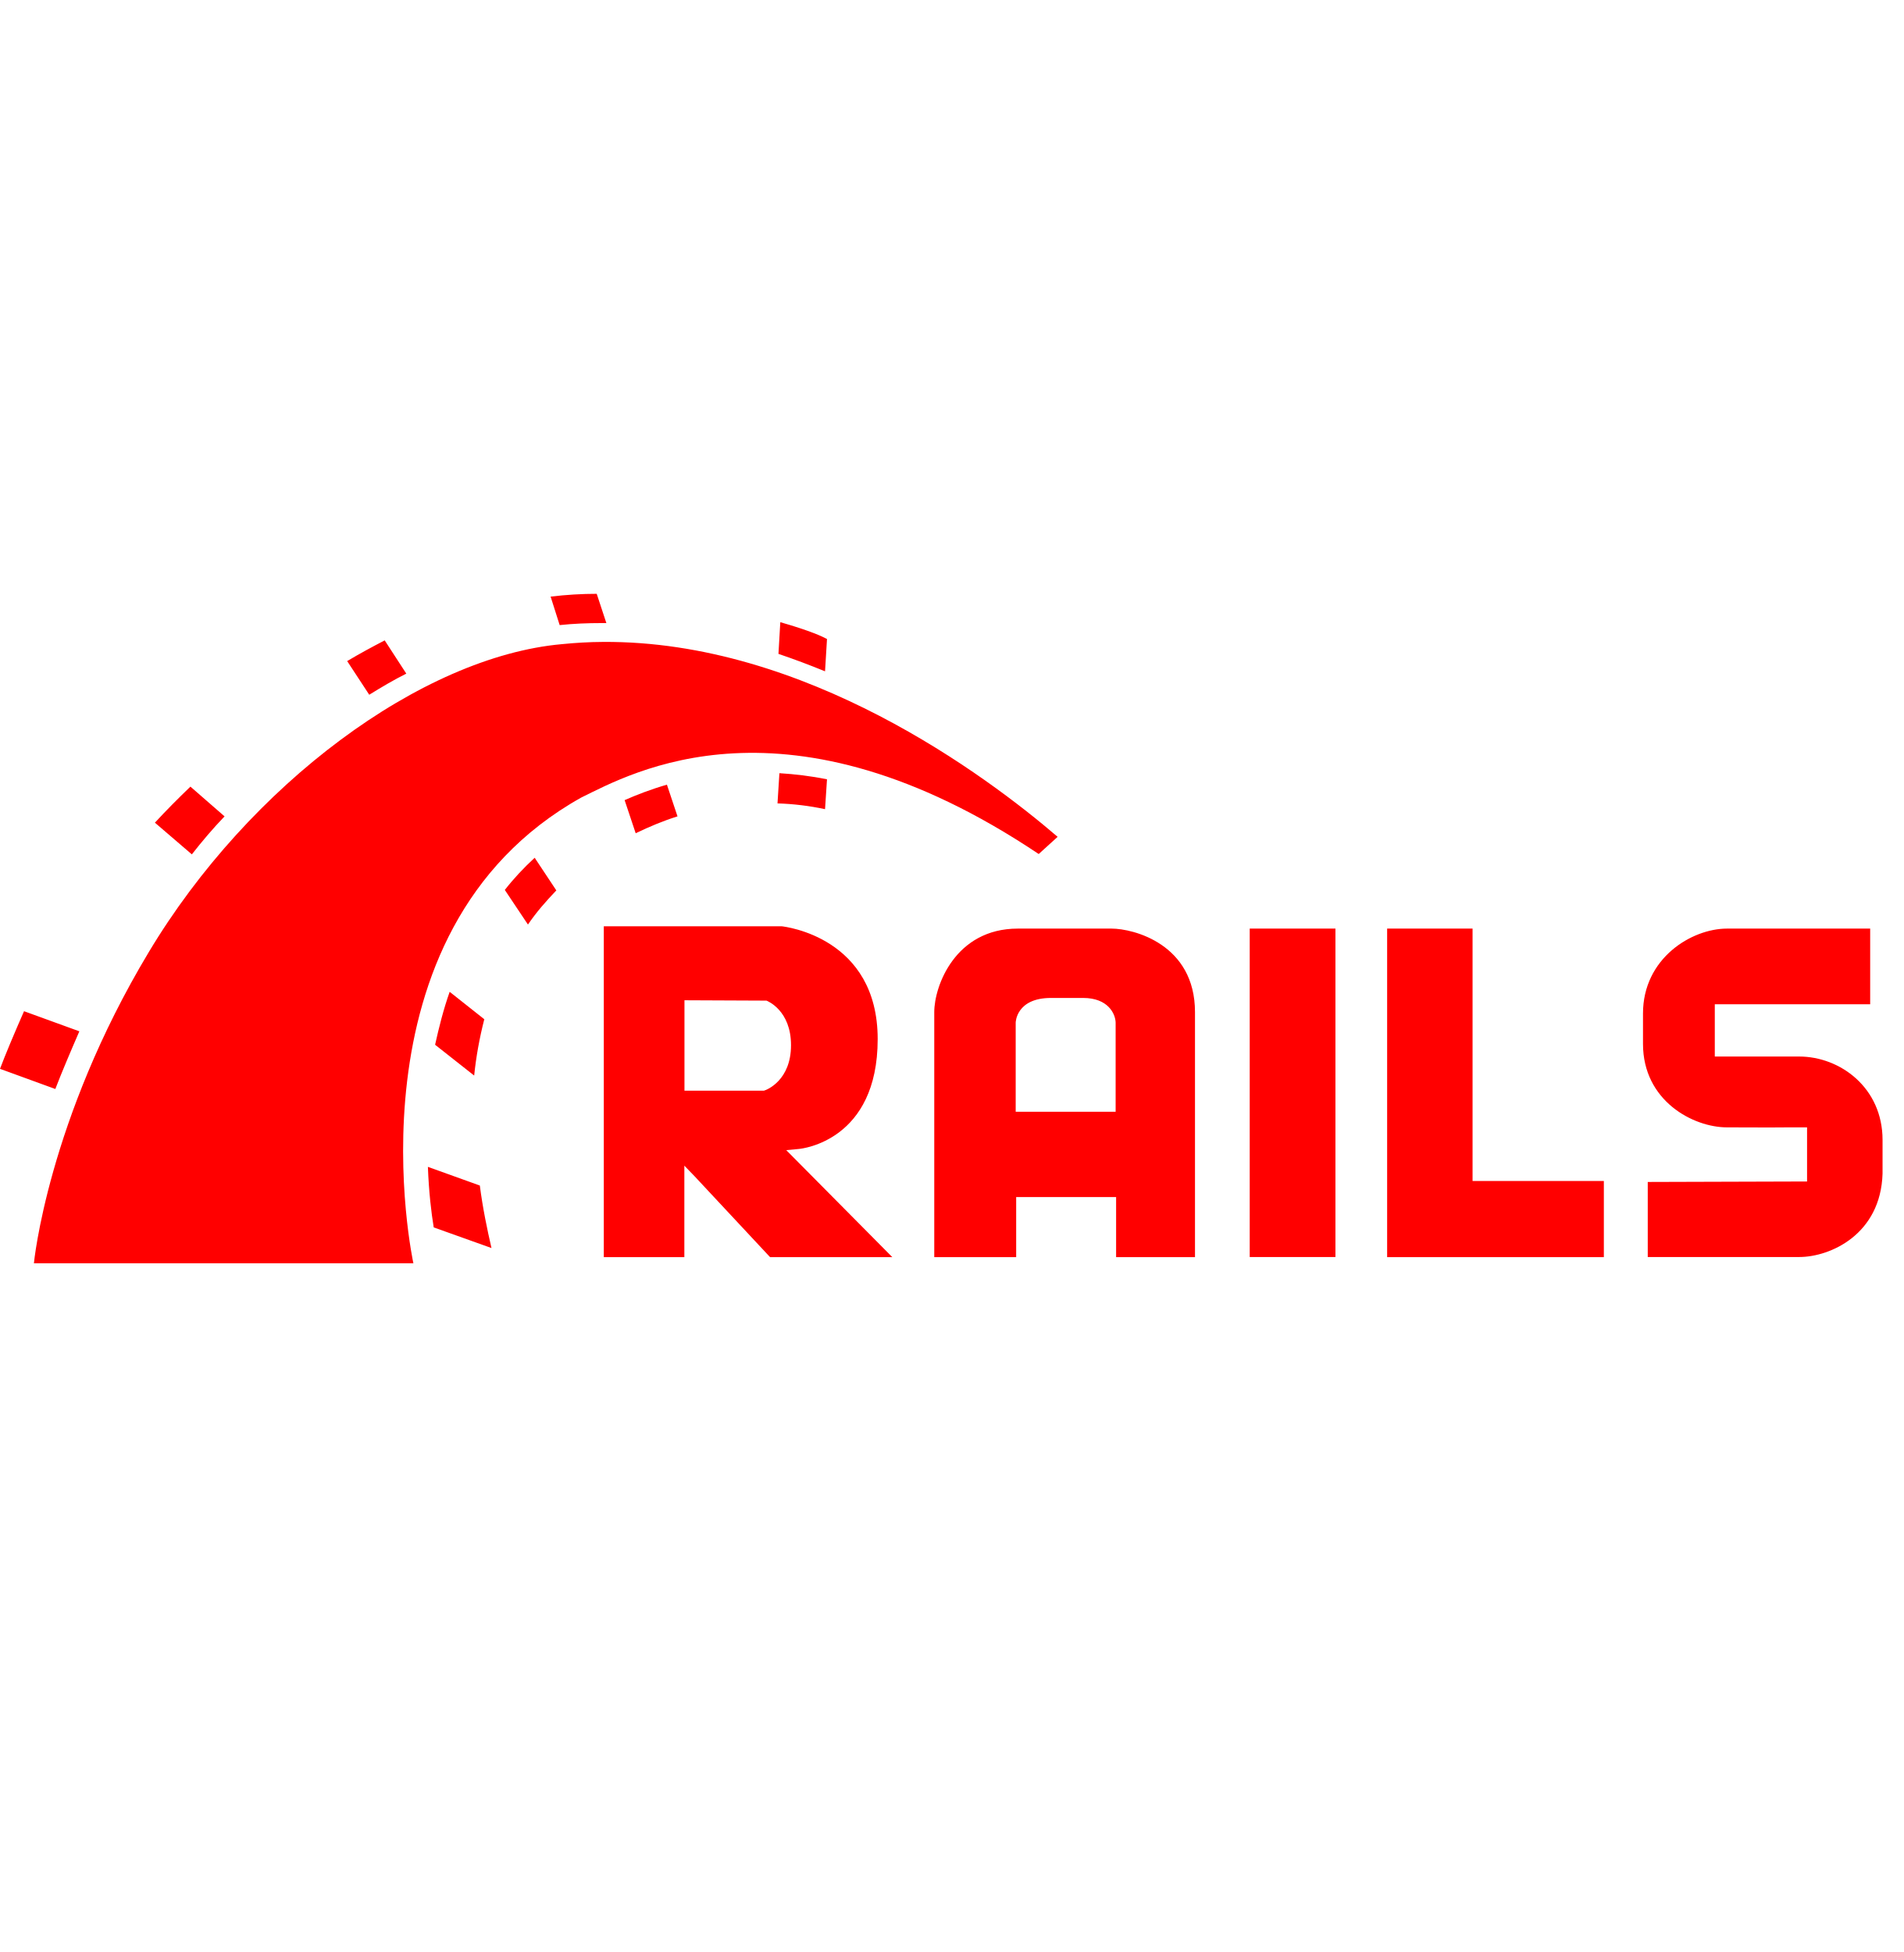
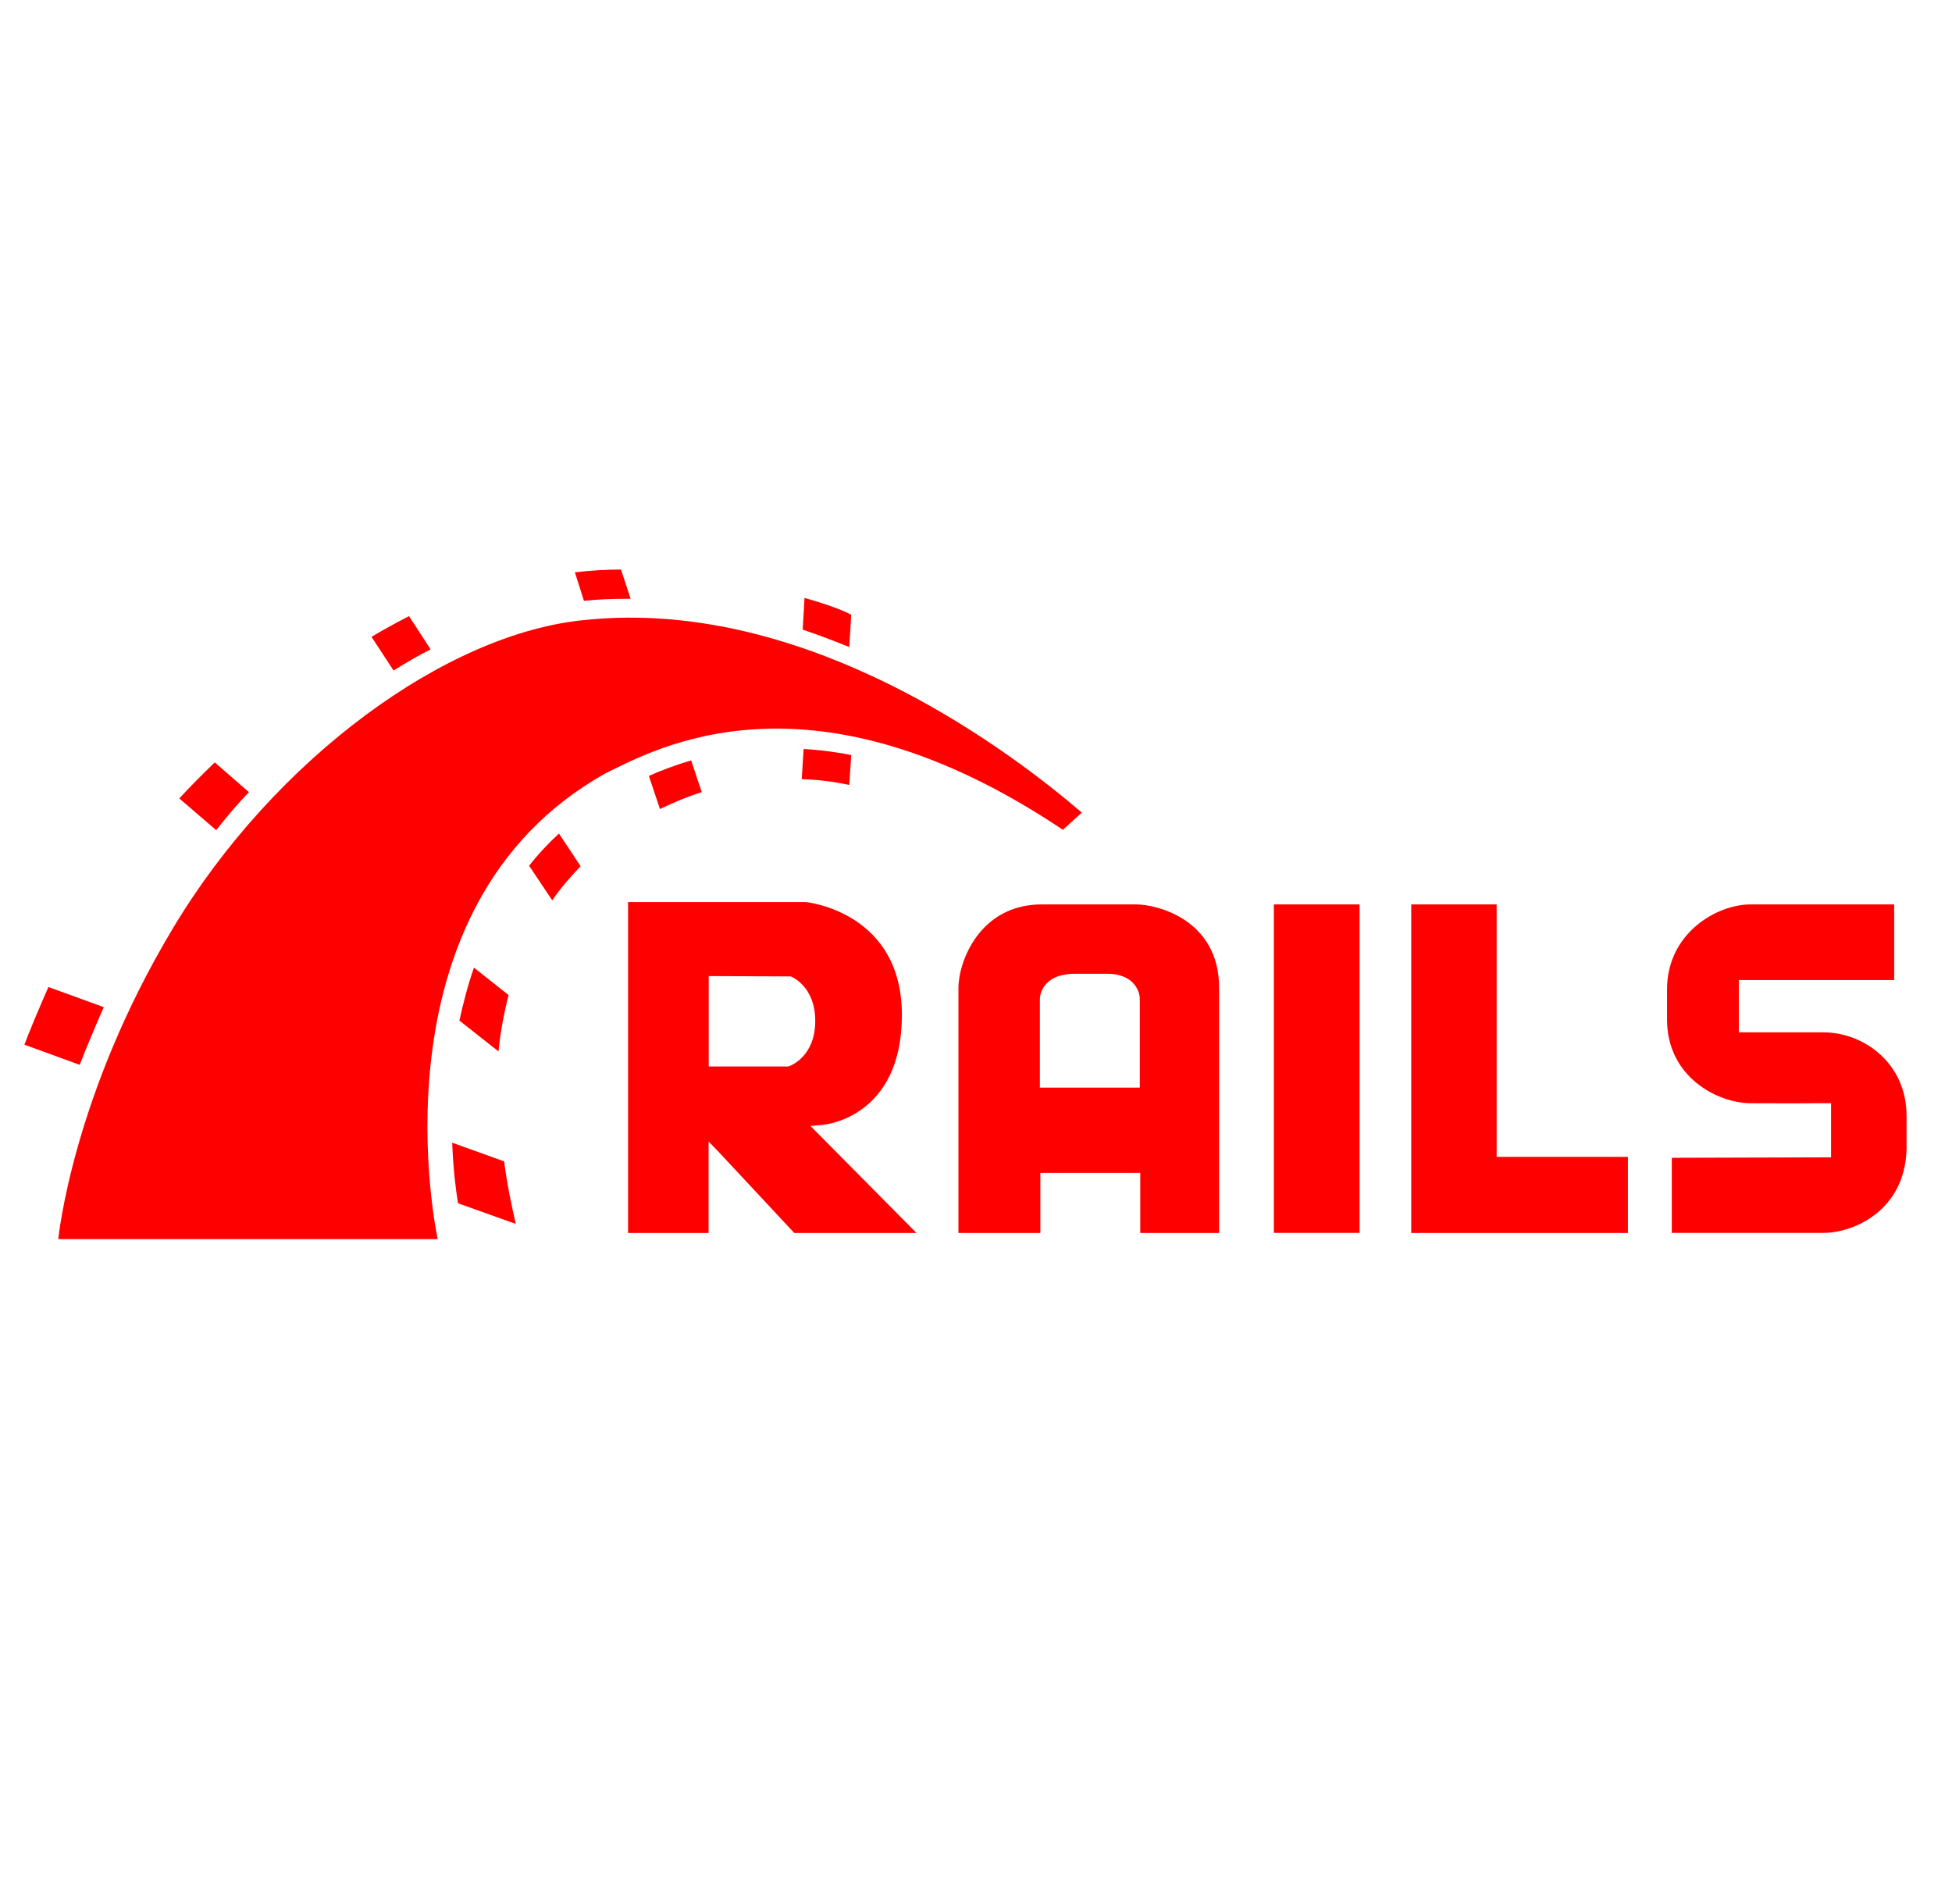
- <svg xmlns="http://www.w3.org/2000/svg" viewBox="0 0 32 32" width="78" height="80">
+ <svg xmlns="http://www.w3.org/2000/svg" viewBox="0 0 32 32" width="80" height="78">
  <path d="M10.031 9.574C9.78 9.574 9.523 9.589 9.256 9.621L9.408 10.1C9.643 10.075 9.876 10.066 10.111 10.066L10.193 10.066L10.031 9.574 z M 13.117 10.051L13.086 10.584C13.353 10.674 13.611 10.772 13.869 10.877L13.902 10.334C13.829 10.294 13.626 10.197 13.117 10.051 z M 6.467 10.357C6.265 10.462 6.054 10.575 5.836 10.705L6.207 11.271C6.417 11.141 6.62 11.021 6.83 10.916L6.467 10.357 z M 10.135 10.383C9.908 10.384 9.679 10.397 9.449 10.42C7.089 10.63 4.19 12.78 2.5 15.6C0.8 18.43 0.57 20.83 0.57 20.83L6.949 20.83C6.949 20.83 5.73 15.26 9.77 13C10.61 12.59 13.221 11.109 17.461 13.949L17.779 13.66C16.579 12.629 13.535 10.358 10.135 10.383 z M 13.102 12.59L13.07 13.098C13.337 13.106 13.602 13.138 13.869 13.195L13.902 12.693C13.628 12.637 13.361 12.606 13.102 12.59 z M 11.211 12.783C10.936 12.863 10.702 12.954 10.5 13.043L10.686 13.6C10.92 13.487 11.155 13.389 11.389 13.316L11.211 12.783 z M 3.201 12.816C2.991 13.018 2.79 13.22 2.604 13.422L3.225 13.955C3.395 13.737 3.581 13.518 3.775 13.316L3.201 12.816 z M 8.988 14.012C8.802 14.183 8.631 14.367 8.486 14.553L8.875 15.135C9.012 14.933 9.174 14.747 9.352 14.561L8.988 14.012 z M 10.15 15.164L10.15 20.727L11.504 20.727L11.504 19.189L11.676 19.367L12.945 20.727L15 20.727L13.217 18.928L13.43 18.908C13.483 18.903 14.754 18.769 14.754 17.061C14.754 15.35 13.196 15.17 13.139 15.164L10.15 15.164 z M 17.109 15.203C16.059 15.203 15.705 16.168 15.705 16.607L15.705 20.727L17.082 20.727L17.082 19.717L18.762 19.717L18.762 20.727L20.088 20.727L20.088 16.607C20.088 15.462 19.05 15.203 18.686 15.203L17.109 15.203 z M 21.008 15.203L21.008 20.725L22.449 20.725L22.449 15.203L21.008 15.203 z M 23.318 15.203L23.318 20.727L26.961 20.727L26.961 19.447L24.754 19.447L24.754 15.203L23.318 15.203 z M 29.031 15.203C28.439 15.203 27.619 15.699 27.619 16.631L27.619 17.141C27.619 18.099 28.462 18.545 29.031 18.545L29.748 18.547C29.861 18.544 30.377 18.545 30.377 18.545L30.377 19.455L27.699 19.463L27.699 20.725L30.244 20.725C30.77 20.725 31.616 20.343 31.646 19.322L31.646 18.756C31.646 17.878 30.933 17.354 30.244 17.354L28.826 17.354L28.826 16.475L31.438 16.475L31.438 15.203L29.031 15.203 z M 7.559 16.266C7.453 16.566 7.379 16.865 7.314 17.156L7.971 17.674C8.003 17.359 8.06 17.043 8.141 16.727L7.559 16.266 z M 17.668 16.369L18.207 16.369C18.629 16.369 18.75 16.637 18.754 16.783L18.754 18.283L17.074 18.283L17.074 16.783C17.074 16.779 17.082 16.369 17.668 16.369 z M 11.506 16.408L12.885 16.414C12.901 16.421 13.297 16.576 13.297 17.164C13.297 17.751 12.896 17.914 12.842 17.928L11.506 17.928L11.506 16.408 z M 0.404 16.592C0.251 16.939 0.081 17.343 0 17.561L0.93 17.9C1.035 17.625 1.204 17.229 1.334 16.93L0.404 16.592 z M 7.193 19.209C7.209 19.637 7.251 19.985 7.291 20.227L8.262 20.574C8.189 20.259 8.115 19.903 8.066 19.523L7.193 19.209 z" fill="red" />
</svg>
